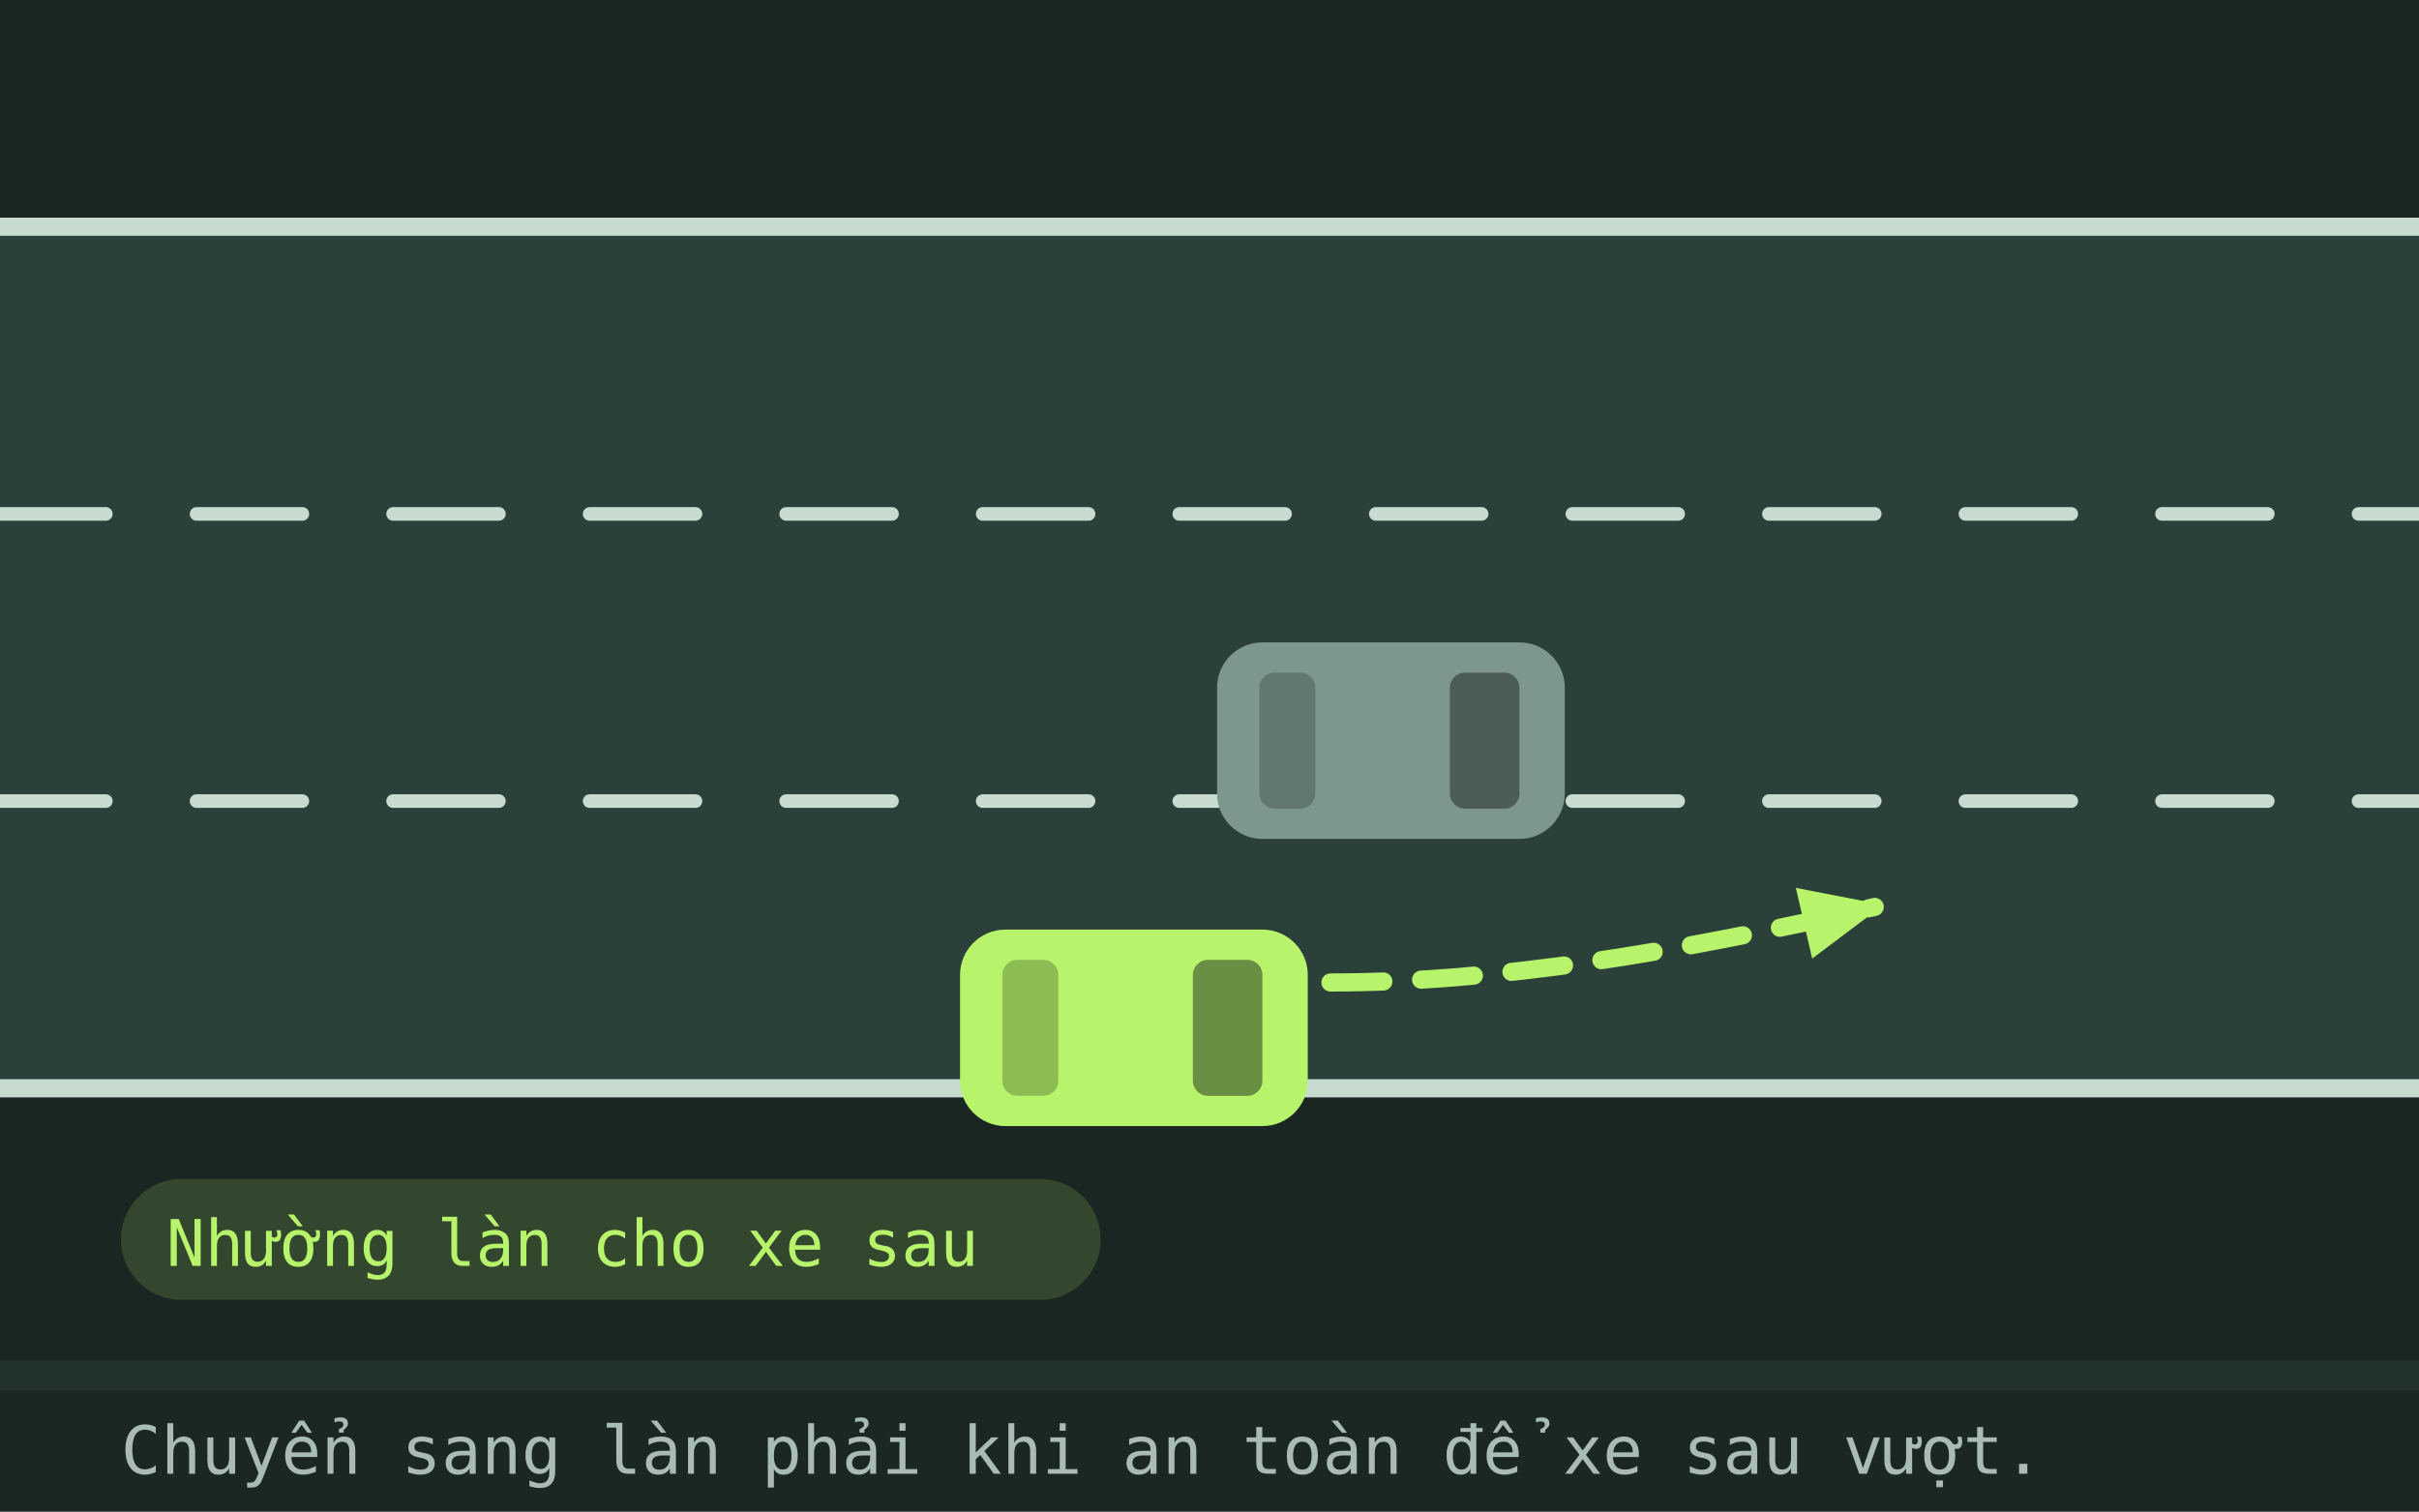
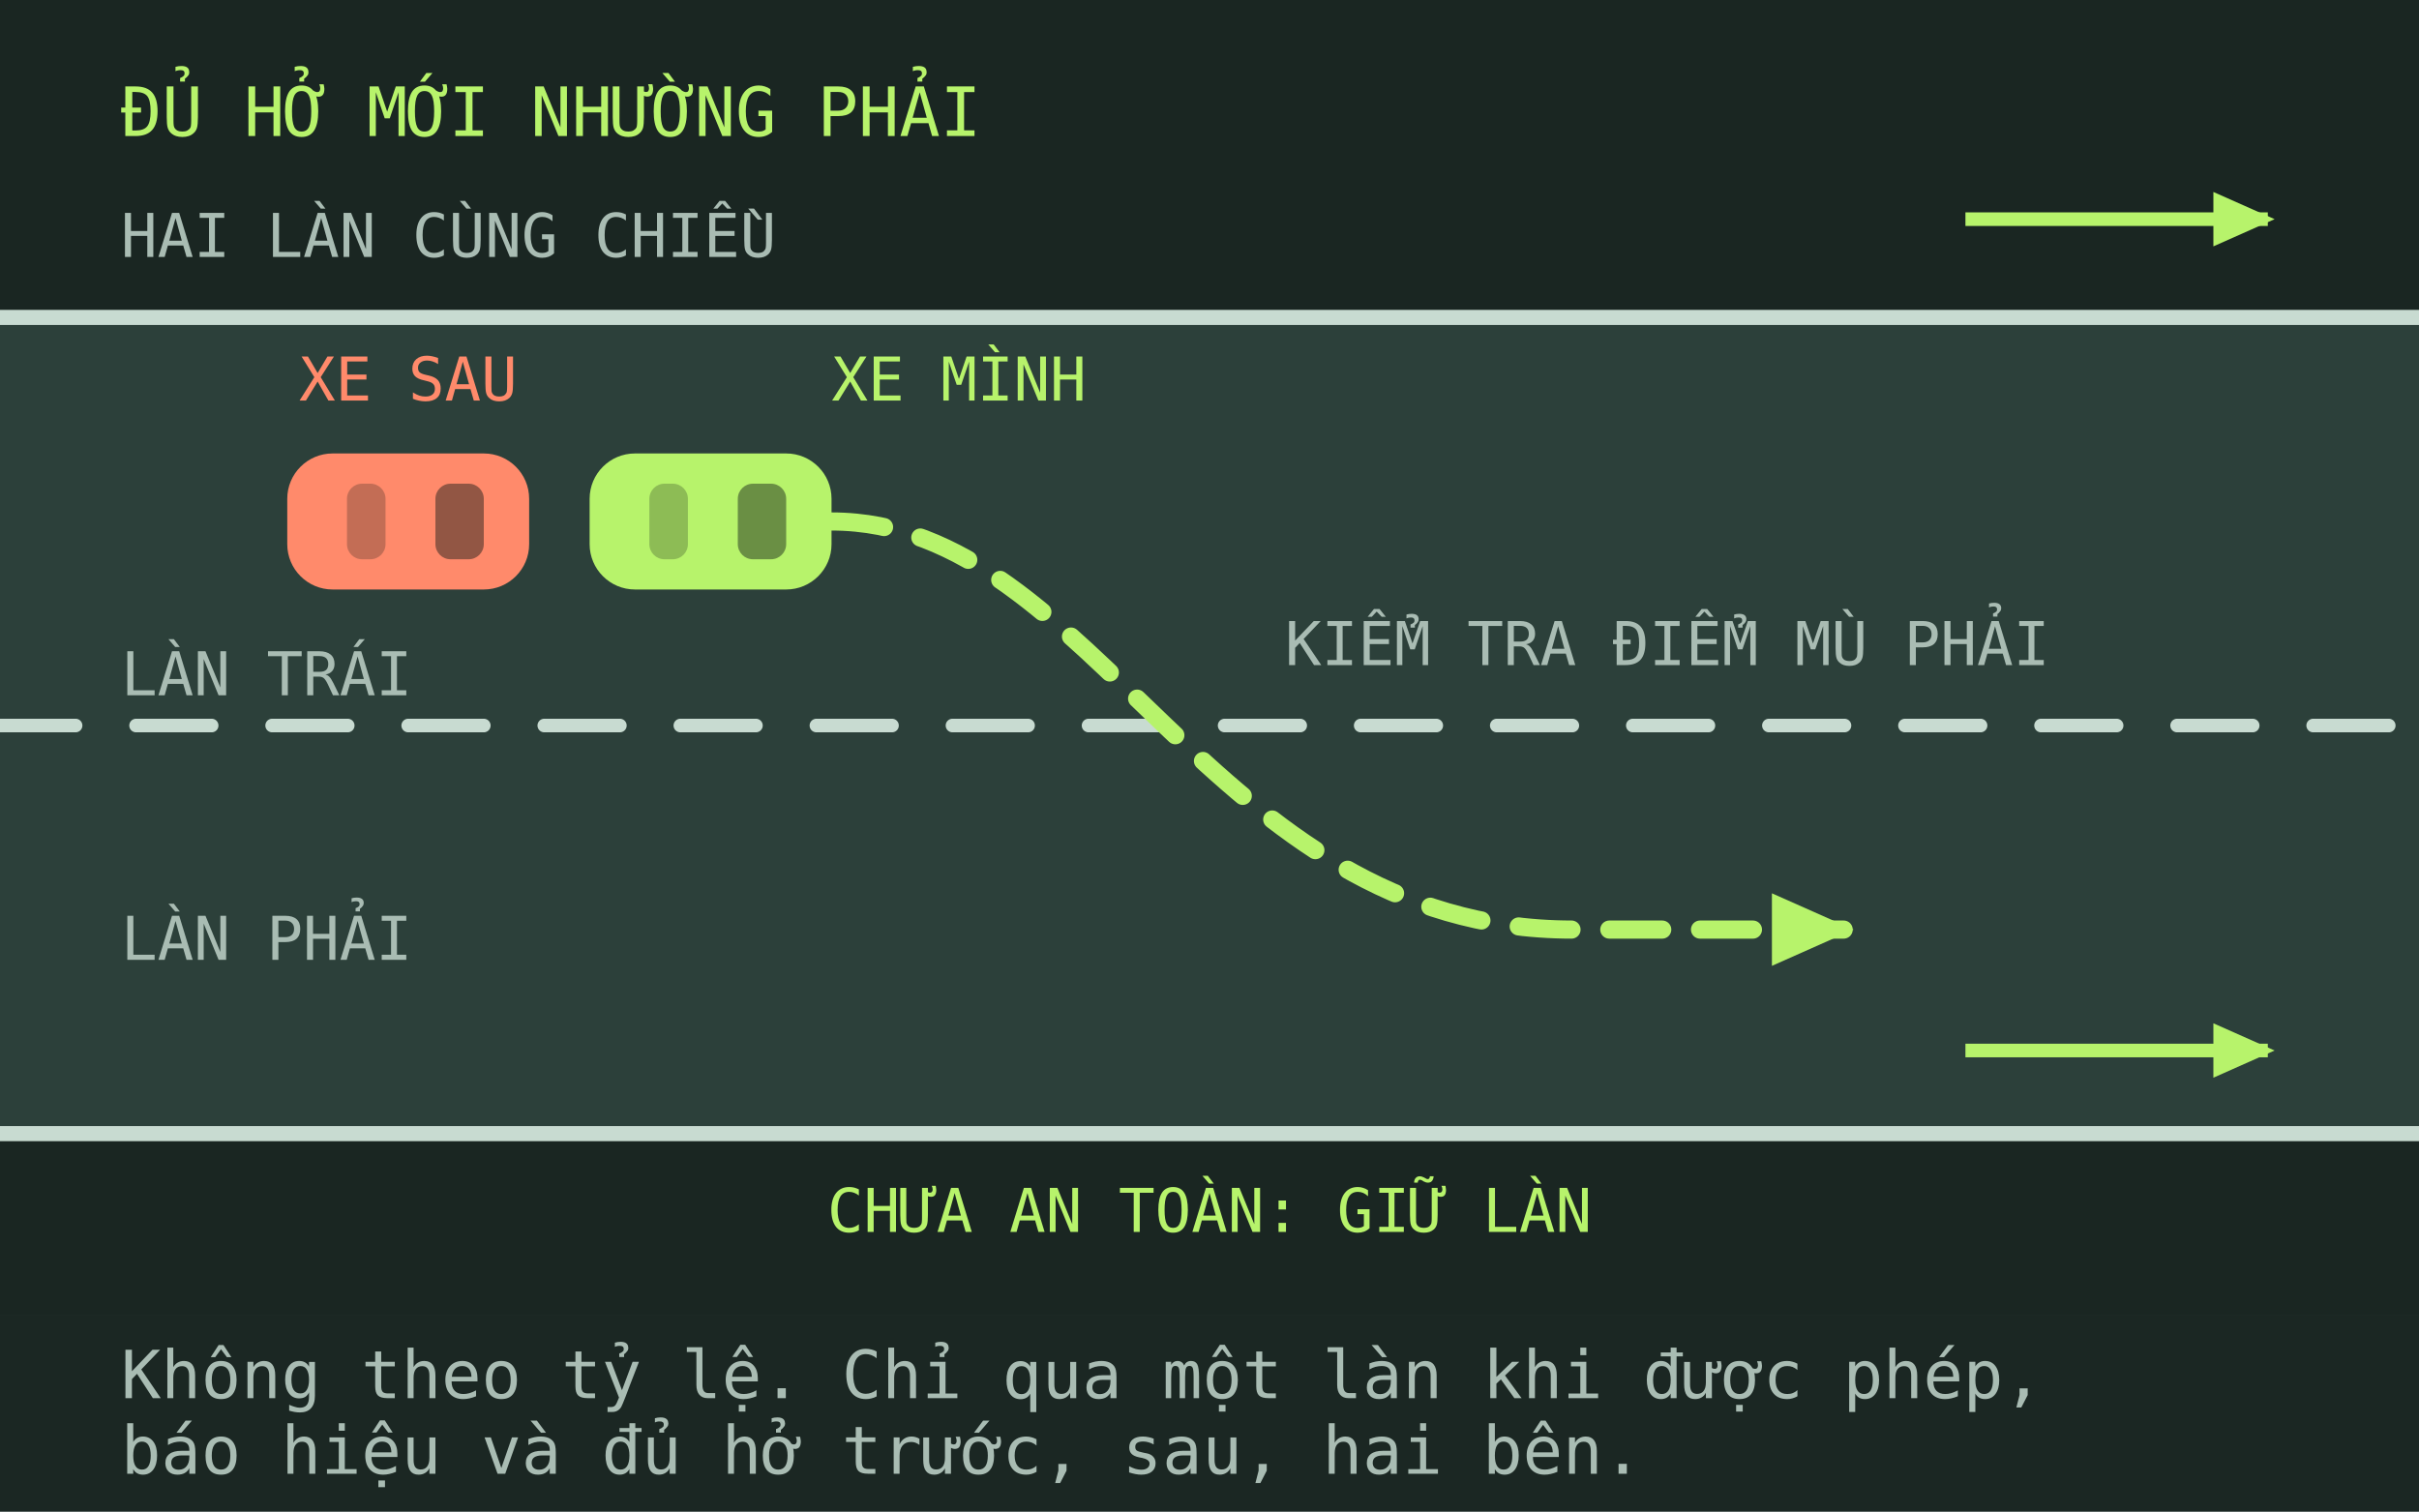
<svg xmlns="http://www.w3.org/2000/svg" viewBox="0 0 320 200" width="320" height="200" role="img" aria-labelledby="ttl">
  <defs>
    <marker id="tip" viewBox="0 0 10 10" refX="8" refY="5" markerWidth="5" markerHeight="5" orient="auto-start-reverse">
      <path d="M0 1L9 5L0 9Z" fill="#b7f36b" />
    </marker>
  </defs>
  <rect x="0" y="0" width="320" height="200" rx="0" fill="#22332e" />
-   <rect x="0" y="0" width="320" height="180" rx="0" fill="#1a2622" />
-   <rect x="0" y="30" width="320" height="114" rx="0" fill="#2c403a" />
-   <path d="M0 68L320 68" stroke="#c8dbd1" stroke-width="1.8" stroke-dasharray="14 12" stroke-linecap="round" />
-   <path d="M0 106L320 106" stroke="#c8dbd1" stroke-width="1.8" stroke-dasharray="14 12" stroke-linecap="round" />
-   <path d="M0 30L320 30" stroke="#c8dbd1" stroke-width="2.4" stroke-linecap="round" />
-   <path d="M0 144L320 144" stroke="#c8dbd1" stroke-width="2.4" stroke-linecap="round" />
-   <g transform="translate(150 136) rotate(90)">
-     <rect x="-13" y="-23" width="26" height="46" rx="6" fill="#b7f36b" />
-     <rect x="-9" y="-17" width="18" height="9.2" rx="2" fill="#0e1715" opacity=".45" />
-     <rect x="-9" y="10" width="18" height="7.4" rx="2" fill="#0e1715" opacity=".25" />
+   <rect x="0" y="0" width="320" height="174" rx="0" fill="#1a2622" />
+   <g id="tailgater-road">
+     <rect x="0" y="42" width="320" height="108" rx="0" fill="#2c403a" />
  </g>
-   <g transform="translate(184 98) rotate(90)">
-     <rect x="-13" y="-23" width="26" height="46" rx="6" fill="#7e978c" />
-     <rect x="-9" y="-17" width="18" height="9.2" rx="2" fill="#0e1715" opacity=".45" />
-     <rect x="-9" y="10" width="18" height="7.4" rx="2" fill="#0e1715" opacity=".25" />
+   <g id="tailgater-edges">
+     <path d="M0 42L320 42" stroke="#c8dbd1" stroke-width="2" stroke-linecap="round" />
+     <path d="M0 150L320 150" stroke="#c8dbd1" stroke-width="2" stroke-linecap="round" />
  </g>
-   <path d="M176 130C198 130 222 126 248 120" fill="none" stroke="#b7f36b" stroke-width="2.4" stroke-dasharray="7 5" stroke-linecap="round" marker-end="url(#tip)" />
-   <g>
-     <rect x="16" y="156" width="129.6" height="16" rx="8" fill="#b7f36b" opacity=".16" />
-     <text x="22" y="167.5" font-family="DM Mono, ui-monospace, monospace" font-size="8.5" font-weight="500" fill="#b7f36b" text-anchor="start">Nhường làn cho xe sau</text>
+   <g id="tailgater-divider">
+     <path d="M0 96L320 96" stroke="#c8dbd1" stroke-width="1.8" stroke-dasharray="10 8" stroke-linecap="round" />
  </g>
-   <rect x="0" y="184" width="320" height="16" rx="0" fill="#1a2622" opacity="0.92" />
-   <text x="16" y="195" font-family="DM Mono, ui-monospace, monospace" font-size="8.8" font-weight="500" fill="#a9bcb3" text-anchor="start">Chuyển sang làn phải khi an toàn để xe sau vượt.</text>
+   <text x="16" y="18" font-family="DM Mono, ui-monospace, monospace" font-size="9" font-weight="500" fill="#b7f36b" text-anchor="start">ĐỦ HỞ MỚI NHƯỜNG PHẢI</text>
+   <text x="16" y="34" font-family="DM Mono, ui-monospace, monospace" font-size="8" font-weight="500" fill="#a9bcb3" text-anchor="start">HAI LÀN CÙNG CHIỀU</text>
+   <g id="tailgater-direction">
+     <path d="M260 29L300 29" fill="none" stroke="#b7f36b" stroke-width="1.8" marker-end="url(#tip)" />
+     <path d="M260 139L300 139" fill="none" stroke="#b7f36b" stroke-width="1.8" marker-end="url(#tip)" />
+   </g>
+   <g id="tailgater-follower">
+     <g transform="translate(54 69) rotate(90)">
+       <rect x="-9" y="-16" width="18" height="32" rx="6" fill="#ff8a6b" />
+       <rect x="-5" y="-10" width="10" height="6.4" rx="2" fill="#0e1715" opacity=".45" />
+       <rect x="-5" y="3" width="10" height="5.1" rx="2" fill="#0e1715" opacity=".25" />
+     </g>
+   </g>
+   <g id="tailgater-ego">
+     <g transform="translate(94 69) rotate(90)">
+       <rect x="-9" y="-16" width="18" height="32" rx="6" fill="#b7f36b" />
+       <rect x="-5" y="-10" width="10" height="6.4" rx="2" fill="#0e1715" opacity=".45" />
+       <rect x="-5" y="3" width="10" height="5.1" rx="2" fill="#0e1715" opacity=".25" />
+     </g>
+   </g>
+   <text x="54" y="53" font-family="DM Mono, ui-monospace, monospace" font-size="8" font-weight="500" fill="#ff8a6b" text-anchor="middle">XE SAU</text>
+   <text x="110" y="53" font-family="DM Mono, ui-monospace, monospace" font-size="8" font-weight="500" fill="#b7f36b" text-anchor="start">XE MÌNH</text>
+   <text x="16" y="92" font-family="DM Mono, ui-monospace, monospace" font-size="8" font-weight="500" fill="#a9bcb3" text-anchor="start">LÀN TRÁI</text>
+   <text x="16" y="127" font-family="DM Mono, ui-monospace, monospace" font-size="8" font-weight="500" fill="#a9bcb3" text-anchor="start">LÀN PHẢI</text>
+   <g id="tailgater-yield-path">
+     <path d="M110 69C145 69 160 123 208 123L244 123" fill="none" stroke="#b7f36b" stroke-width="2.4" stroke-dasharray="7 5" stroke-linecap="round" marker-end="url(#tip)" />
+   </g>
+   <text x="170" y="88" font-family="DM Mono, ui-monospace, monospace" font-size="8" font-weight="500" fill="#a9bcb3" text-anchor="start">KIỂM TRA ĐIỂM MÙ PHẢI</text>
+   <text x="160" y="163" font-family="DM Mono, ui-monospace, monospace" font-size="8" font-weight="500" fill="#b7f36b" text-anchor="middle">CHƯA AN TOÀN: GIỮ LÀN</text>
+   <rect x="0" y="174" width="320" height="26" rx="0" fill="#1a2622" opacity="0.92" />
+   <text x="16" y="185" font-family="DM Mono, ui-monospace, monospace" font-size="8.8" font-weight="500" fill="#a9bcb3" text-anchor="start">Không theo tỷ lệ. Chỉ qua một làn khi được phép,</text>
+   <text x="16" y="195" font-family="DM Mono, ui-monospace, monospace" font-size="8.8" font-weight="500" fill="#a9bcb3" text-anchor="start">báo hiệu và đủ hở trước, sau, hai bên.</text>
</svg>
